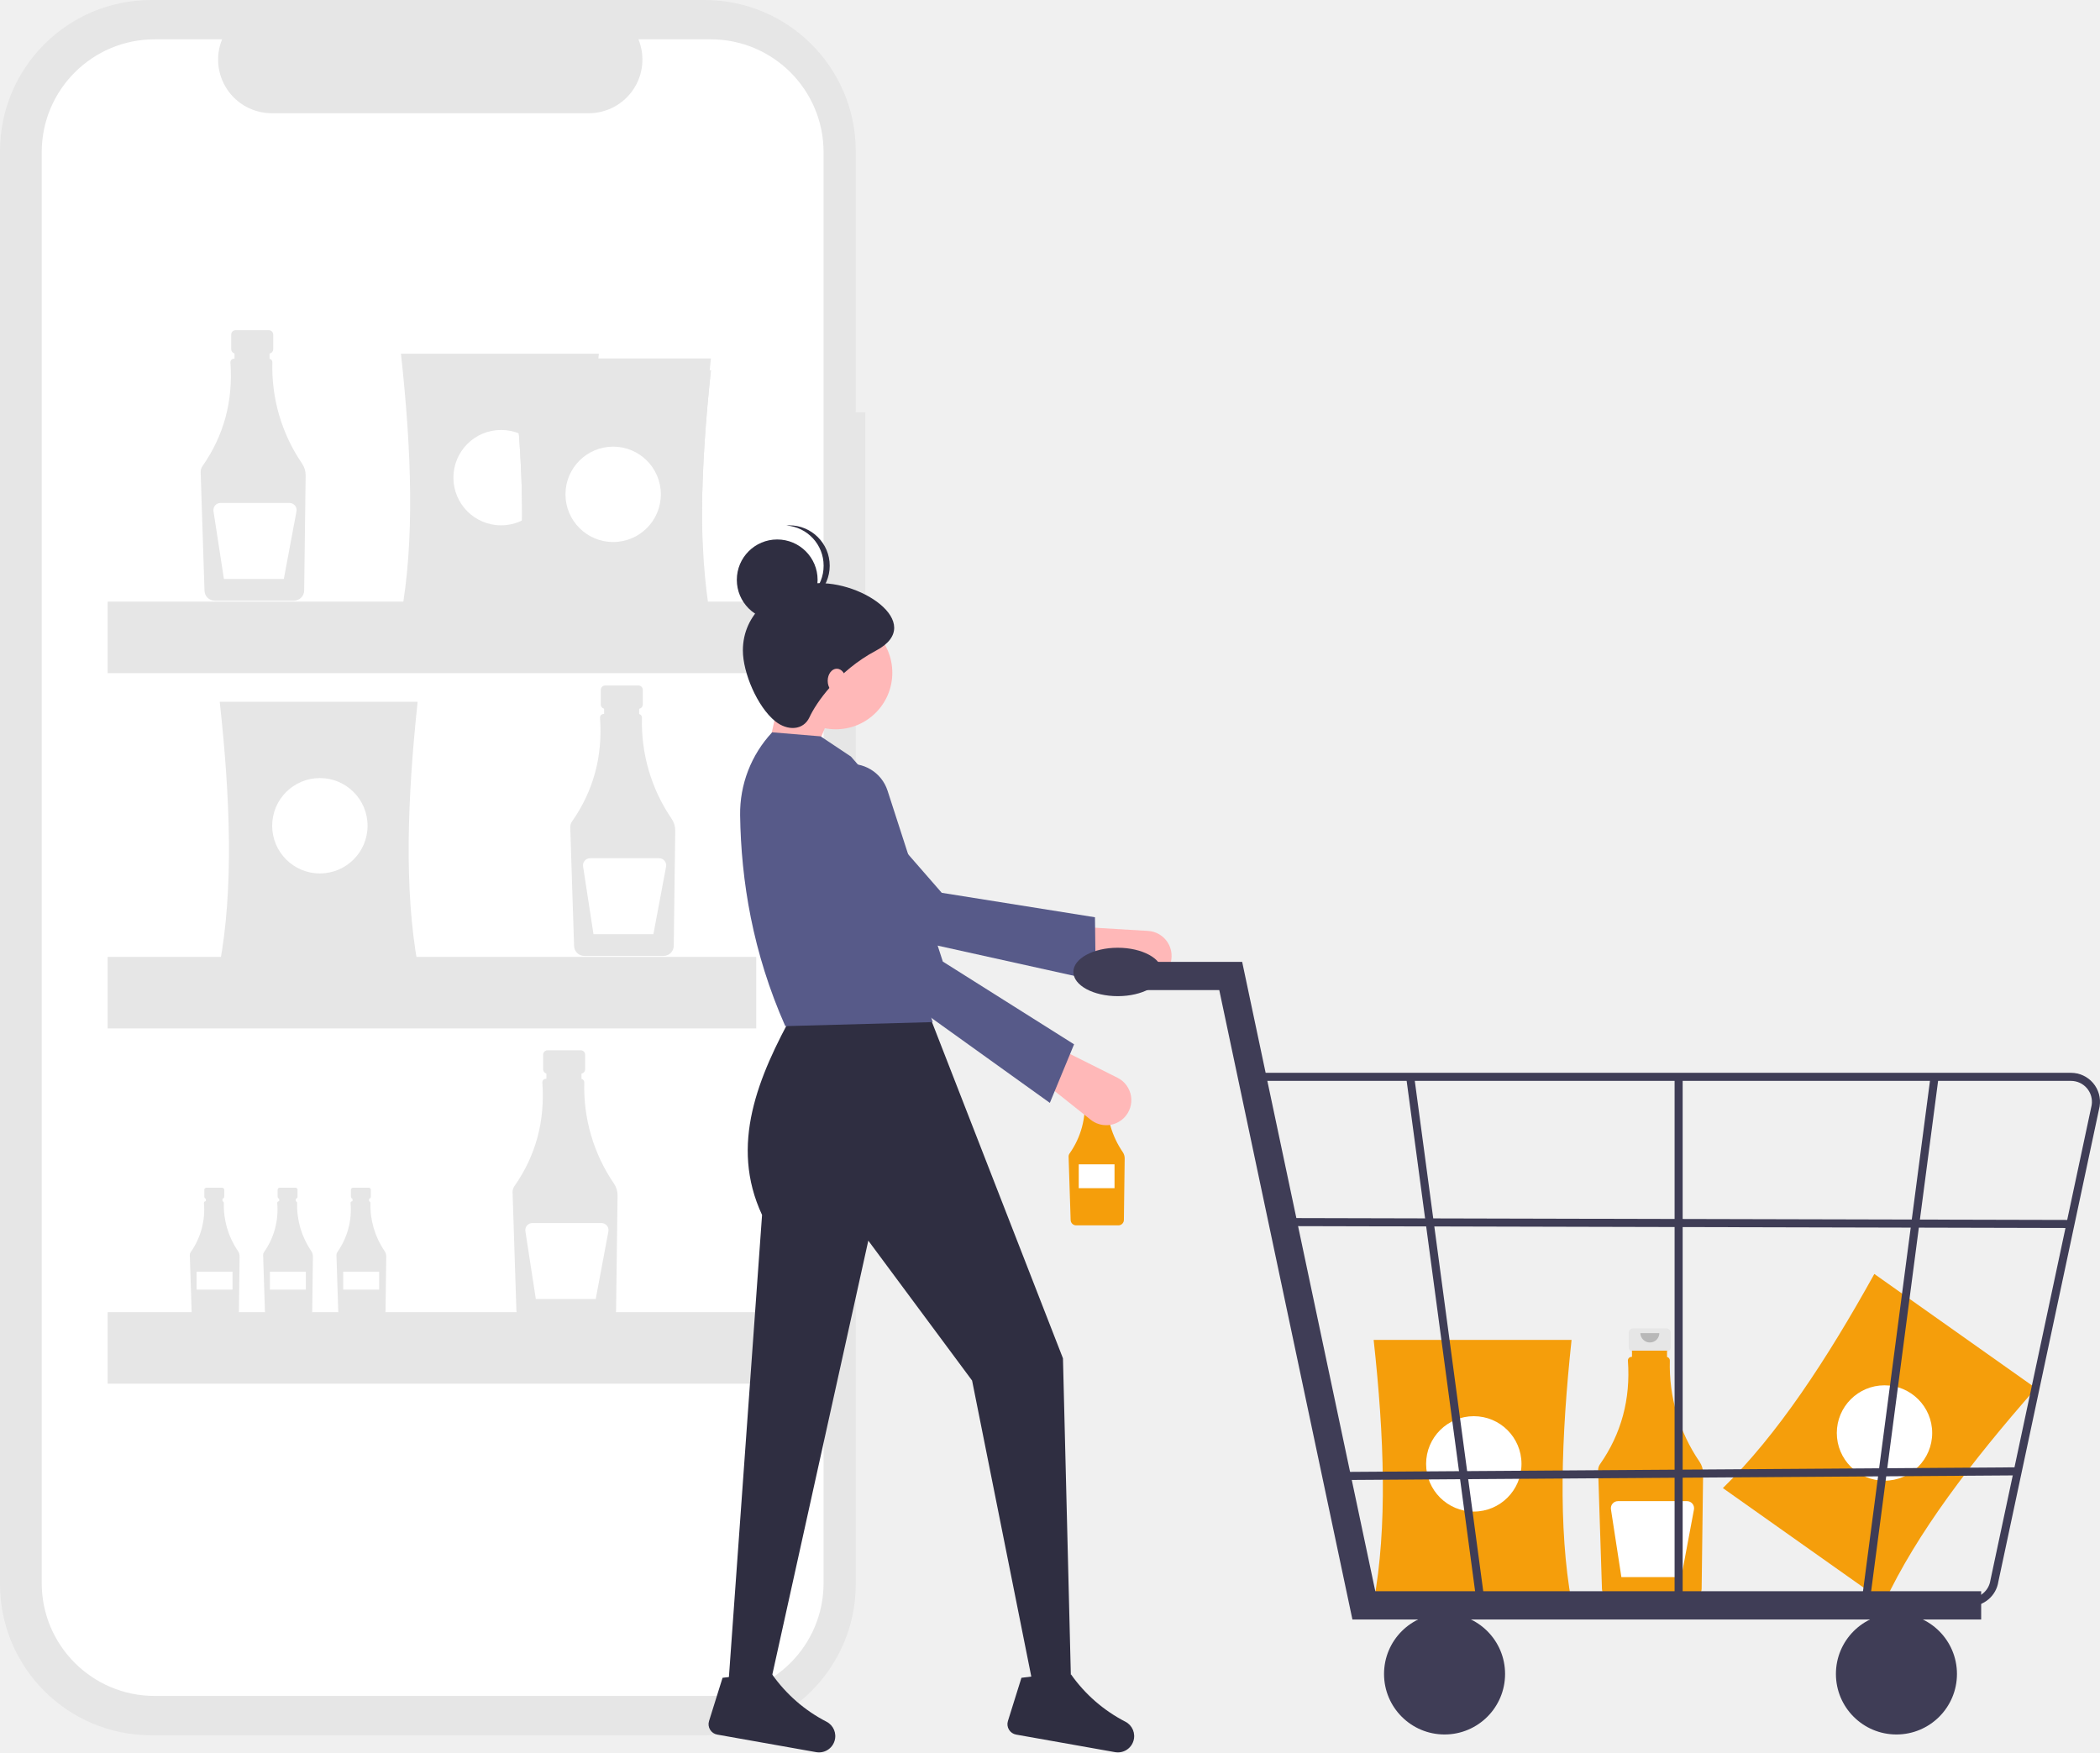
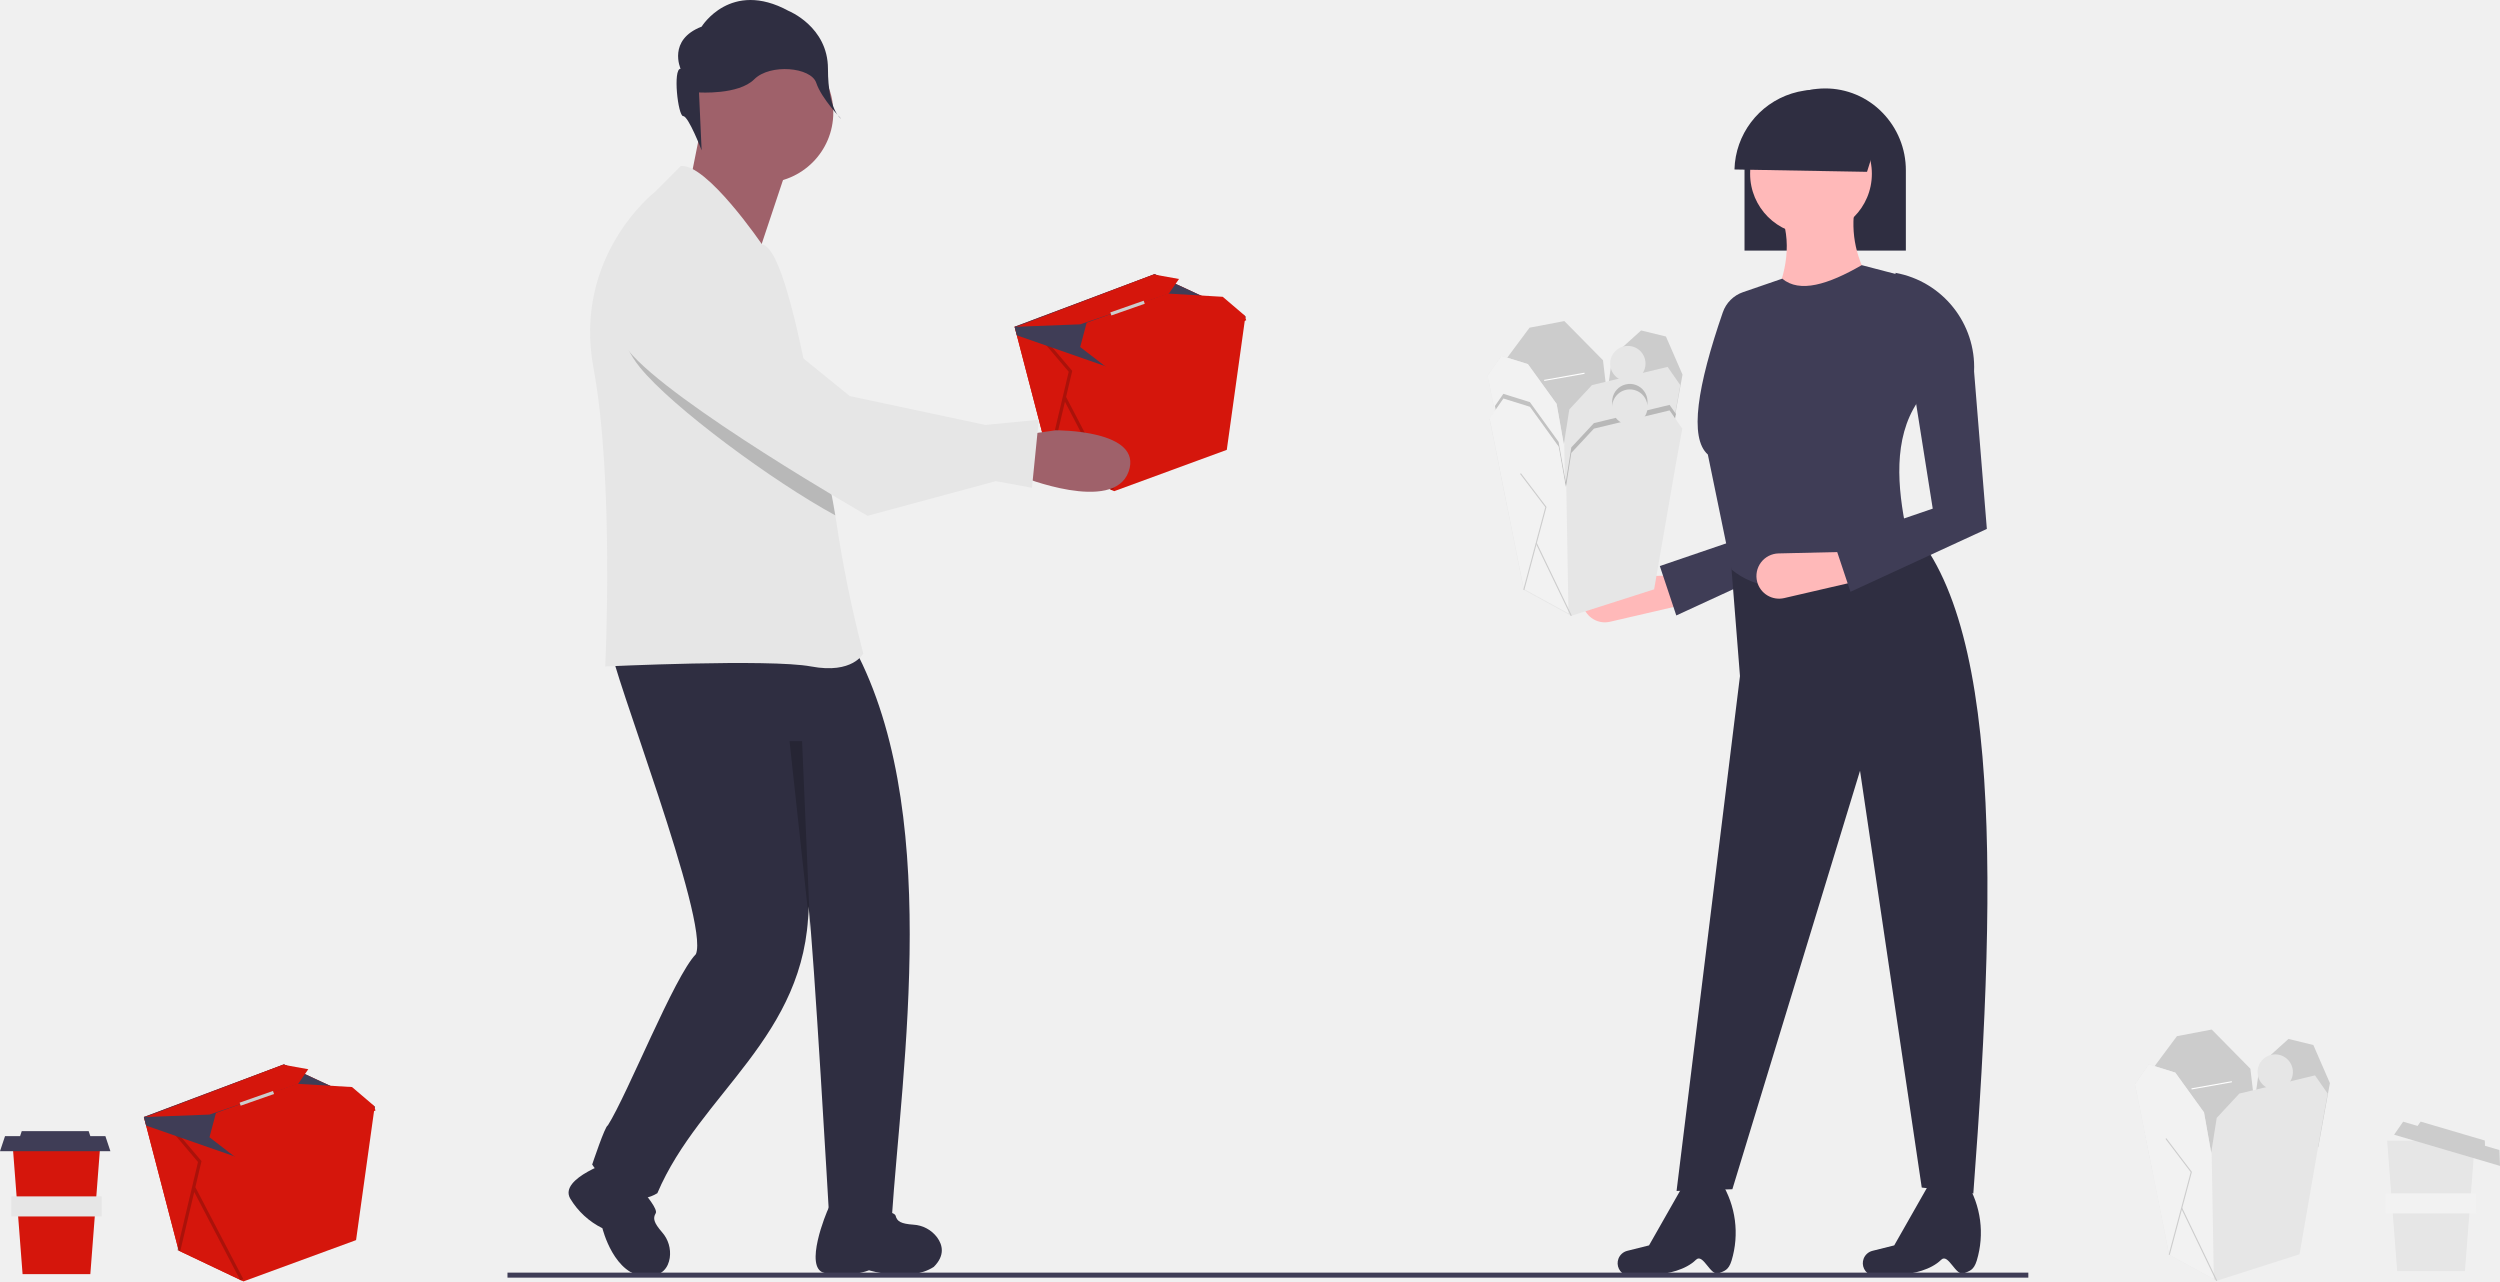
- <svg xmlns="http://www.w3.org/2000/svg" width="888" height="741.048" viewBox="0 0 888 741.048" role="img" artist="Katerina Limpitsouni" source="https://undraw.co/">
-   <path d="M521.896,253.856H517.864v-110.453a63.927,63.927,0,0,0-63.927-63.927H219.927A63.927,63.927,0,0,0,156,143.403V749.357A63.927,63.927,0,0,0,219.927,813.284H453.937a63.927,63.927,0,0,0,63.927-63.927V332.478h4.032Z" transform="translate(-156 -79.47583)" fill="#e6e6e6" />
-   <path d="M456.516,96.107h-30.546a22.681,22.681,0,0,1-21,31.247H270.91a22.681,22.681,0,0,1-21-31.247h-28.53a47.74,47.74,0,0,0-47.74,47.74V748.912a47.74,47.74,0,0,0,47.74,47.74H456.516a47.74,47.74,0,0,0,47.74-47.74V143.848A47.74,47.74,0,0,0,456.516,96.107Z" transform="translate(-156 -79.47583)" fill="#fff" />
-   <path d="M269.672,219.111H255.633a1.861,1.861,0,0,0-1.861,1.861v6.162a1.861,1.861,0,0,0,1.861,1.861h2.327v9.233h9.386v-9.233h2.327a1.861,1.861,0,0,0,1.861-1.861v-6.162A1.861,1.861,0,0,0,269.672,219.111Z" transform="translate(-156 -79.47583)" fill="#e6e6e6" />
-   <path d="M283.734,275.507a72.178,72.178,0,0,1-12.557-42.794,1.522,1.522,0,0,0-1.188-1.519v-2.663H255.162v2.626h-.204a1.521,1.521,0,0,0-1.519,1.523q0.0.055.004.111,1.752,24.425-11.833,43.808a4.193,4.193,0,0,0-.759,2.541l1.621,50.151a4.341,4.341,0,0,0,4.304,4.19h33.537a4.343,4.343,0,0,0,4.307-4.264l.625-48.693A8.788,8.788,0,0,0,283.734,275.507Z" transform="translate(-156 -79.47583)" fill="#e6e6e6" />
-   <path d="M278.425,292.166H249.234a2.997,2.997,0,0,0-2.962,3.453l4.411,28.673h25.33l5.358-28.577a2.997,2.997,0,0,0-2.946-3.549Z" transform="translate(-156 -79.47583)" fill="#fff" />
-   <path d="M425.957,369.345H411.917a1.861,1.861,0,0,0-1.861,1.861v6.162a1.861,1.861,0,0,0,1.861,1.861h2.327v9.233h9.386V379.23h2.327a1.861,1.861,0,0,0,1.861-1.861v-6.162A1.861,1.861,0,0,0,425.957,369.345Z" transform="translate(-156 -79.47583)" fill="#e6e6e6" />
-   <path d="M440.019,425.742a72.178,72.178,0,0,1-12.557-42.794,1.522,1.522,0,0,0-1.188-1.519V378.767H411.446v2.626h-.204a1.521,1.521,0,0,0-1.519,1.523q0.0.055.004.111,1.752,24.425-11.833,43.808a4.193,4.193,0,0,0-.759,2.541l1.621,50.151a4.341,4.341,0,0,0,4.304,4.19h33.537a4.343,4.343,0,0,0,4.307-4.264l.625-48.693A8.788,8.788,0,0,0,440.019,425.742Z" transform="translate(-156 -79.47583)" fill="#e6e6e6" />
-   <path d="M434.71,442.401H405.518a2.997,2.997,0,0,0-2.962,3.453l4.411,28.673h25.33l5.358-28.577a2.997,2.997,0,0,0-2.946-3.549Z" transform="translate(-156 -79.47583)" fill="#fff" />
-   <path d="M249.935,581.733h-6.659a.883.883,0,0,0-.883.883v2.923a.883.883,0,0,0,.883.883h1.104v4.38h4.452v-4.38H249.935a.883.883,0,0,0,.883-.883v-2.923A.883.883,0,0,0,249.935,581.733Z" transform="translate(-156 -79.47583)" fill="#e6e6e6" />
-   <path d="M256.605,608.484a34.237,34.237,0,0,1-5.956-20.299.722.722,0,0,0-.564-.721v-1.263H243.052v1.245h-.097a.722.722,0,0,0-.721.723q0,.026.002.053a31.246,31.246,0,0,1-5.613,20.78,1.989,1.989,0,0,0-.36,1.205l.769,23.789a2.059,2.059,0,0,0,2.042,1.988h15.908a2.06,2.06,0,0,0,2.043-2.023l.296-23.097A4.168,4.168,0,0,0,256.605,608.484Z" transform="translate(-156 -79.47583)" fill="#e6e6e6" />
-   <rect x="83.137" y="537.753" width="15.179" height="7.59" fill="#fff" />
-   <path d="M280.935,581.733h-6.659a.883.883,0,0,0-.883.883v2.923a.883.883,0,0,0,.883.883h1.104v4.38h4.452v-4.38H280.935a.883.883,0,0,0,.883-.883v-2.923A.883.883,0,0,0,280.935,581.733Z" transform="translate(-156 -79.47583)" fill="#e6e6e6" />
-   <path d="M287.605,608.484a34.237,34.237,0,0,1-5.956-20.299.722.722,0,0,0-.564-.721v-1.263H274.052v1.245h-.097a.722.722,0,0,0-.721.723q0,.026.002.053a31.246,31.246,0,0,1-5.613,20.78,1.989,1.989,0,0,0-.36,1.205l.769,23.789a2.059,2.059,0,0,0,2.042,1.988h15.908a2.06,2.06,0,0,0,2.043-2.023l.296-23.097A4.168,4.168,0,0,0,287.605,608.484Z" transform="translate(-156 -79.47583)" fill="#e6e6e6" />
-   <rect x="114.137" y="537.753" width="15.179" height="7.59" fill="#fff" />
-   <path d="M311.935,581.733h-6.659a.883.883,0,0,0-.883.883v2.923a.883.883,0,0,0,.883.883h1.104v4.38h4.452v-4.38H311.935a.883.883,0,0,0,.883-.883v-2.923A.883.883,0,0,0,311.935,581.733Z" transform="translate(-156 -79.47583)" fill="#e6e6e6" />
-   <path d="M318.605,608.484a34.237,34.237,0,0,1-5.956-20.299.722.722,0,0,0-.564-.721v-1.263H305.052v1.245h-.097a.722.722,0,0,0-.721.723q0,.026.002.053a31.246,31.246,0,0,1-5.613,20.78,1.989,1.989,0,0,0-.36,1.205l.769,23.789a2.059,2.059,0,0,0,2.042,1.988h15.908a2.06,2.06,0,0,0,2.043-2.023l.296-23.097A4.168,4.168,0,0,0,318.605,608.484Z" transform="translate(-156 -79.47583)" fill="#e6e6e6" />
-   <rect x="145.137" y="537.753" width="15.179" height="7.59" fill="#fff" />
-   <path d="M401.567,523.613H387.528a1.861,1.861,0,0,0-1.861,1.861v6.162a1.861,1.861,0,0,0,1.861,1.861h2.327v9.233h9.386v-9.233h2.327a1.861,1.861,0,0,0,1.861-1.861v-6.162A1.861,1.861,0,0,0,401.567,523.613Z" transform="translate(-156 -79.47583)" fill="#e6e6e6" />
-   <path d="M415.629,580.01a72.178,72.178,0,0,1-12.557-42.794,1.522,1.522,0,0,0-1.188-1.519v-2.663H387.057v2.626h-.204a1.521,1.521,0,0,0-1.519,1.523q0.0.055.004.111,1.752,24.425-11.833,43.808a4.193,4.193,0,0,0-.759,2.541l1.621,50.151a4.341,4.341,0,0,0,4.304,4.19h33.537a4.343,4.343,0,0,0,4.307-4.264l.625-48.693A8.788,8.788,0,0,0,415.629,580.01Z" transform="translate(-156 -79.47583)" fill="#e6e6e6" />
-   <path d="M410.32,596.668H381.129a2.997,2.997,0,0,0-2.962,3.453l4.411,28.673h25.33l5.358-28.577a2.997,2.997,0,0,0-2.946-3.549Z" transform="translate(-156 -79.47583)" fill="#fff" />
-   <path d="M409.232,339.938H325.544c5.851-31.633,4.505-69.832,0-110.911h83.688C404.847,270.107,403.536,308.305,409.232,339.938Z" transform="translate(-156 -79.47583)" fill="#e6e6e6" />
-   <circle cx="211.892" cy="201.982" r="20.166" fill="#fff" />
-   <path d="M332.602,487.148H248.914c5.851-31.633,4.505-69.832,0-110.911H332.602C328.217,417.316,326.907,455.515,332.602,487.148Z" transform="translate(-156 -79.47583)" fill="#e6e6e6" />
-   <circle cx="135.262" cy="349.192" r="20.166" fill="#fff" />
-   <path d="M456.621,346.996H372.933c5.851-31.633,4.505-69.832,0-110.911h83.688C452.236,277.165,450.926,315.363,456.621,346.996Z" transform="translate(-156 -79.47583)" fill="#e6e6e6" />
-   <circle cx="259.281" cy="209.04" r="20.166" fill="#fff" />
-   <path d="M456.621,341.955H372.933c5.851-31.633,4.505-69.832,0-110.911h83.688C452.236,272.123,450.926,310.322,456.621,341.955Z" transform="translate(-156 -79.47583)" fill="#e6e6e6" />
-   <circle cx="259.281" cy="203.998" r="20.166" fill="#fff" />
-   <path d="M456.621,346.996H372.933c5.851-31.633,4.505-69.832,0-110.911h83.688C452.236,277.165,450.926,315.363,456.621,346.996Z" transform="translate(-156 -79.47583)" fill="#e6e6e6" />
-   <circle cx="259.281" cy="209.04" r="20.166" fill="#fff" />
-   <rect x="45.525" y="254.413" width="274.254" height="30.249" fill="#e6e6e6" />
-   <rect x="45.525" y="404.647" width="274.254" height="30.249" fill="#e6e6e6" />
-   <rect x="45.525" y="554.882" width="274.254" height="30.249" fill="#e6e6e6" />
-   <path d="M952.855,757.075l-68.325-48.326c23.044-22.448,44.002-54.411,64.046-90.551l68.325,48.326C989.599,697.53,966.471,727.96,952.855,757.075Z" transform="translate(-156 -79.47583)" fill="#f59e0b" />
-   <circle cx="796.873" cy="605.982" r="20.166" fill="#fff" />
-   <path d="M623.262,536.554h-7.5a.994.994,0,0,0-.994.994v3.292a.994.994,0,0,0,.994.994h1.243v4.932h5.014v-4.932h1.243a.994.994,0,0,0,.994-.994v-3.292A.994.994,0,0,0,623.262,536.554Z" transform="translate(-156 -79.47583)" fill="#e6e6e6" />
-   <path d="M630.774,566.682a38.558,38.558,0,0,1-6.708-22.861.813.813,0,0,0-.635-.812v-1.422h-7.921v1.403h-.109a.813.813,0,0,0-.812.814q0,.03.002.059a35.189,35.189,0,0,1-6.322,23.403,2.24,2.24,0,0,0-.405,1.357l.866,26.792a2.319,2.319,0,0,0,2.299,2.238h17.916a2.32,2.32,0,0,0,2.301-2.278l.334-26.012A4.695,4.695,0,0,0,630.774,566.682Z" transform="translate(-156 -79.47583)" fill="#f59e0b" />
-   <path d="M621.699,537.627a2.145,2.145,0,0,1-4.291,0" transform="translate(-156 -79.47583)" opacity="0.2" style="isolation:isolate" />
-   <rect x="456.161" y="492.368" width="15.124" height="10.083" fill="#fff" />
-   <path d="M860.602,641.218H846.563a1.861,1.861,0,0,0-1.861,1.861v6.162a1.861,1.861,0,0,0,1.861,1.861h2.327v9.233h9.386v-9.233h2.327a1.861,1.861,0,0,0,1.861-1.861V643.079A1.861,1.861,0,0,0,860.602,641.218Z" transform="translate(-156 -79.47583)" fill="#e6e6e6" />
-   <path d="M874.664,697.615a72.178,72.178,0,0,1-12.557-42.794,1.522,1.522,0,0,0-1.188-1.519v-2.663H846.092v2.626h-.204a1.521,1.521,0,0,0-1.519,1.523q0.0.055.004.111,1.752,24.425-11.833,43.808a4.193,4.193,0,0,0-.759,2.541l1.621,50.151a4.341,4.341,0,0,0,4.304,4.19h33.537a4.343,4.343,0,0,0,4.307-4.264l.625-48.693A8.788,8.788,0,0,0,874.664,697.615Z" transform="translate(-156 -79.47583)" fill="#f59e0b" />
-   <path d="M857.676,643.226a4.016,4.016,0,0,1-8.031,0" transform="translate(-156 -79.47583)" opacity="0.2" style="isolation:isolate" />
-   <path d="M869.355,714.273H840.164a2.997,2.997,0,0,0-2.962,3.453l4.411,28.673h25.33l5.358-28.577a2.997,2.997,0,0,0-2.946-3.549Z" transform="translate(-156 -79.47583)" fill="#fff" />
-   <path d="M820.546,756.996H736.858c5.851-31.633,4.505-69.832,0-110.911H820.546C816.161,687.164,814.851,725.362,820.546,756.996Z" transform="translate(-156 -79.47583)" fill="#f59e0b" />
-   <circle cx="623.206" cy="619.039" r="20.166" fill="#fff" />
-   <polygon points="322.243 328.466 341.03 326.758 352.986 297.724 331.637 285.768 322.243 328.466" fill="#ffb8b8" />
-   <path d="M650.66,487.65v0a10.593,10.593,0,0,0-9.202-14.517l-29.17-1.739-4.295,14.282,30.029,8.247A10.593,10.593,0,0,0,650.66,487.65Z" transform="translate(-156 -79.47583)" fill="#ffb8b8" />
-   <path d="M619.339,494.163l-.321-26.8-64.793-10.339L504.31,399.777a16.338,16.338,0,0,0-21.294-2.912l0,0a16.338,16.338,0,0,0-2.846,24.922l41.18,50.678Z" transform="translate(-156 -79.47583)" fill="#575a89" />
-   <path d="M463.726,795.643h17.079L523.168,604.109l43.887,59.169,25.619,128.095h16.225l-3.416-137.488-57.216-146.882H491.906c-15.402,27.874-27.485,56.608-13.663,86.251Z" transform="translate(-156 -79.47583)" fill="#2f2e41" />
-   <path d="M582.204,807.276a4.457,4.457,0,0,0,3.476,5.718l41.793,7.417a6.876,6.876,0,0,0,7.801-4.713h0a6.834,6.834,0,0,0-3.342-8.126,63.902,63.902,0,0,1-23.048-20.038c-4.593,4.277-9.727,3.875-15.179.723l-5.782.723Z" transform="translate(-156 -79.47583)" fill="#2f2e41" />
-   <path d="M455.818,807.276a4.457,4.457,0,0,0,3.476,5.718l41.793,7.417a6.876,6.876,0,0,0,7.801-4.713h0a6.834,6.834,0,0,0-3.342-8.126,63.902,63.902,0,0,1-23.048-20.038c-4.593,4.277-9.727,3.875-15.179.723l-5.782.723Z" transform="translate(-156 -79.47583)" fill="#2f2e41" />
-   <circle cx="353.413" cy="284.487" r="23.911" fill="#ffb8b8" />
-   <path d="M488.064,513.407,550.403,511.699l-18.308-57.62c11.377-18.239-.073-36.46-16.278-54.677l-12.809-8.54-20.495-1.708h0a50.314,50.314,0,0,0-13.549,35.05C469.369,452.032,474.297,482.324,488.064,513.407Z" transform="translate(-156 -79.47583)" fill="#575a89" />
-   <path d="M631.291,552.192h0a10.593,10.593,0,0,0-2.749-16.966L602.409,522.151l-9.567,11.441,24.363,19.395A10.593,10.593,0,0,0,631.291,552.192Z" transform="translate(-156 -79.47583)" fill="#ffb8b8" />
-   <path d="M599.933,545.858l10.248-24.765-55.502-34.994-23.37-72.268a16.338,16.338,0,0,0-18.432-11.054h0a16.338,16.338,0,0,0-12.421,21.793l17.923,62.791Z" transform="translate(-156 -79.47583)" fill="#575a89" />
-   <path d="M470.13,354.569c0,9.304,6.042,23.712,13.663,29.889,5.128,4.156,11.905,3.981,14.517-1.708,2.68-5.836,11.919-19.552,28.181-28.181,21.678-11.503-7.688-31.182-28.181-28.181C482.911,328.643,470.13,339.005,470.13,354.569Z" transform="translate(-156 -79.47583)" fill="#2f2e41" />
-   <circle cx="328.648" cy="245.205" r="17.079" fill="#2f2e41" />
-   <path d="M504.289,318.703a17.069,17.069,0,0,0-15.798-17.015c.424-.032.849-.065,1.281-.065a17.079,17.079,0,0,1,0,34.159c-.432,0-.857-.033-1.281-.065A17.069,17.069,0,0,0,504.289,318.703Z" transform="translate(-156 -79.47583)" fill="#2f2e41" />
-   <ellipse cx="353.84" cy="287.903" rx="3.843" ry="5.124" fill="#ffb8b8" />
-   <polygon points="837.751 684.845 571.879 684.845 515.578 418.694 467.529 418.694 467.529 406.752 525.258 406.752 581.559 672.902 837.751 672.902 837.751 684.845" fill="#3f3d56" />
-   <circle cx="610.841" cy="707.877" r="25.591" fill="#3f3d56" />
-   <circle cx="801.923" cy="707.877" r="25.591" fill="#3f3d56" />
-   <path d="M988.903,758.697H730.225L684.584,533.145h347.151a12.265,12.265,0,0,1,12.116,14.167l-42.833,201.025A12.204,12.204,0,0,1,988.903,758.697Zm-255.869-3.412H988.903a8.806,8.806,0,0,0,8.742-7.477l42.833-201.025a8.85,8.85,0,0,0-8.744-10.225H688.726Z" transform="translate(-156 -79.47583)" fill="#3f3d56" />
-   <polygon points="624.513 678.499 594.623 455.653 597.989 455.097 627.879 677.943 624.513 678.499" fill="#3f3d56" />
-   <polygon points="790.712 676.788 787.343 676.242 816.36 455.102 819.729 455.648 790.712 676.788" fill="#3f3d56" />
-   <rect x="708.115" y="455.375" width="3.412" height="222.846" fill="#3f3d56" />
-   <rect x="865.451" y="431.522" width="3.412" height="330.296" transform="translate(112.3889 1382.904) rotate(-89.86127)" fill="#3f3d56" />
-   <rect x="718.838" y="700.962" width="290.178" height="3.412" transform="translate(-160.7831 -73.5538) rotate(-0.39166)" fill="#3f3d56" />
-   <ellipse cx="472.648" cy="411.017" rx="18.767" ry="10.237" fill="#3f3d56" />
+ <svg xmlns="http://www.w3.org/2000/svg" width="996.312" height="510.676" viewBox="0 0 996.312 510.676" role="img" artist="Katerina Limpitsouni" source="https://undraw.co/">
+   <polygon points="496.326 126.028 496.3 126.202 496.229 126.705 488.902 179.283 444.038 195.744 443.335 195.408 418.217 183.479 405.229 133.645 404.339 130.224 404.61 130.12 460.176 109.244 496.293 126.008 496.326 126.028" fill="#d5160c" />
+   <polygon points="443.335 195.408 418.217 183.479 404.339 130.224 404.61 130.12 440.811 145.393 443.335 195.408" fill="#d5160c" />
+   <polygon points="443.965 194.8 424.859 158.186 427.313 147.806 415.756 134.197 414.772 135.033 425.906 148.144 417.589 183.33 418.846 183.628 424.405 160.107 442.82 195.397 443.965 194.8" opacity="0.2" />
+   <polygon points="496.326 126.673 496.229 126.705 440.811 146.039 405.229 133.645 404.339 130.224 404.61 130.12 460.176 109.244 496.293 126.008 496.3 126.202 496.326 126.673" fill="#3f3d56" />
+   <polygon points="441.779 147.007 430.482 138.293 433.064 128.61 465.34 116.99 487.288 118.281 496.003 125.705 496.648 127.641 441.779 147.007" fill="#d5160c" />
+   <polygon points="404.984 130.224 430.482 129.255 444.295 124.567 465.831 116.99 469.859 111.181 459.809 109.382 404.984 130.224" fill="#d5160c" />
+   <rect x="544.15" y="316.795" width="14.09" height="1.291" transform="translate(-175.8629 5.76571) rotate(-19.33759)" fill="#ccc" />
+   <polygon points="280.668 44.344 274.435 75.507 303.521 97.322 317.026 56.809 280.668 44.344" fill="#9f616a" />
+   <circle cx="304.041" cy="44.863" r="28.047" fill="#9f616a" />
+   <path d="M345.116,452.035c.128,9.049,39.539,109.757,34.067,122.871-8.626,8.817-27.18,55.747-35.106,68.267-1.038-.001-6.232,15.581-6.232,15.581s12.465,19.737,25.97,11.427c16.98-39.937,59.506-62.211,60.257-114.263,2.053,16.443,8.112,121.989,8.112,121.989s-1.162.493,25,3c4.062-61.258,20.66-165.475-16.5-230.949C429.258,444.764,345.116,452.035,345.116,452.035Z" transform="translate(-101.844 -194.6622)" fill="#2f2e41" />
+   <path d="M432.181,675.852c-1.214,2.335-9.924,23.893-1.998,26.054,9.14,2.493,18-1,18-1s16,5,25.792-1.355c4.57-4.57,3.531-8.725,1.35-11.737a12.723,12.723,0,0,0-9.439-5.088c-4.969-.354-6.547-1.275-7.116-3.552C457.939,675.852,432.181,675.852,432.181,675.852Z" transform="translate(-101.844 -194.6622)" fill="#2f2e41" />
+   <path d="M346.708,657.027s-22.327,7.05-17.626,15.276a30.913,30.913,0,0,0,12.838,11.839s4.656,19.196,17.582,19.196c6.463,0,8.666-3.672,9.254-7.344a12.723,12.723,0,0,0-3.077-10.272c-3.263-3.764-3.728-5.531-2.52-7.544C364.922,675.241,346.708,657.027,346.708,657.027Z" transform="translate(-101.844 -194.6622)" fill="#2f2e41" />
+   <path d="M445.883,455.076s-4.16,8.31-20.78,5.19c-16.62-3.11-82.06,0-82.06,0s3.63-74.27-4.68-118.94,24.41-70.12,24.41-70.12l10.39-10.39c10.39-1.03,32.33,31.21,32.33,31.21,7.22,1.21,13.96,31.9,19.71,60.94.34,1.66.66,3.3.98,4.94,2.65,13.54,6.34,28.61,8.55,42.14.16.96.31,1.91.45,2.86A494.563,494.563,0,0,0,445.883,455.076Z" transform="translate(-101.844 -194.6622)" fill="#e6e6e6" />
+   <path d="M373.073,222.061s-5.244-11.537,8.39-16.78c0,0,11.537-18.878,34.61-6.293,0,0,15.732,6.293,15.732,23.073s5.244,19.927,5.244,19.927-7.809-8.011-9.907-14.304-18.41-7.72-24.703-1.428-22.024,5.244-22.024,5.244l1.049,23.073s-5.244-13.634-7.341-13.634S369.927,222.061,373.073,222.061Z" transform="translate(-101.844 -194.6622)" fill="#2f2e41" />
+   <path d="M434.733,400.046c-24.78-13.47-64.92-43.01-77.87-58.99-17.07-21.05,1.55-37.05,1.55-37.05,21.11-13.32,46.35,32.38,46.35,32.38l20.44,16.58c.34,1.66.66,3.3.98,4.94C428.833,371.446,432.523,386.516,434.733,400.046Z" transform="translate(-101.844 -194.6622)" opacity="0.2" />
+   <path d="M508.706,384.524s36.84,14.956,42.903-1.856-29.086-16.523-29.086-16.523l-13.799,1.955Z" transform="translate(-101.844 -194.6622)" fill="#9f616a" />
+   <path d="M353.691,297.165s-18.611,16.009-1.553,37.052,95.451,66.004,95.451,66.004l51.064-13.804,14.451,2.644,2.724-27.131-21.289,2.078L440.497,352.503l-34.46-27.961S374.795,283.852,353.691,297.165Z" transform="translate(-101.844 -194.6622)" fill="#e6e6e6" />
+   <polygon points="319.646 295.362 322.902 371.443 314.646 295.362 319.646 295.362" opacity="0.2" />
+   <path d="M773.026,435.601l-29.558,6.849a9.017,9.017,0,0,1-10.759-6.5v0a9.017,9.017,0,0,1,8.514-11.3l28.551-.664Z" transform="translate(-101.844 -194.6622)" fill="#ffb9b9" />
+   <path d="M769.887,439.939l-6.565-19.694L802.678,406.802l-10.445-91.986h0c18.806,3.419,27.757,18.208,26.918,37.304l5.091,62.769Z" transform="translate(-101.844 -194.6622)" fill="#3f3d56" />
+   <path d="M797.079,294.536h64.298V262.56a32.8,32.8,0,0,0-9.417-23.088,31.691,31.691,0,0,0-22.734-9.566,32.199,32.199,0,0,0-32.137,31.8c-.005.293-.01.571-.01.854Z" transform="translate(-101.844 -194.6622)" fill="#2f2e41" />
+   <path d="M888.262,670.292l-20.554-2.359L843.111,501.82,792.233,668.608l-22.238.674,25.271-205.199L791.559,417.247l63.009-19.88C899.194,428.521,898.271,538.555,888.262,670.292Z" transform="translate(-101.844 -194.6622)" fill="#2f2e41" />
+   <circle cx="721.725" cy="69.275" r="24.26" fill="#ffb9b9" />
+   <path d="M847.829,307.74l-41.107,10.782c6.926-13.319,9.142-25.753,5.391-37.064l28.977-4.717A42.278,42.278,0,0,0,847.829,307.74Z" transform="translate(-101.844 -194.6622)" fill="#ffb9b9" />
+   <path d="M861.643,406.465c-23.056,14.663-49.914,31.507-69.747,15.162l-9.434-45.824c-7.499-6.679-4.173-27.288,5.964-56.664a12.994,12.994,0,0,1,8.055-8.046l15.632-5.374c6.928,5.826,18.284,2.351,31.673-5.391l15.499,4.043,6.739,50.542C856.296,369.487,857.995,388.894,861.643,406.465Z" transform="translate(-101.844 -194.6622)" fill="#3f3d56" />
+   <path d="M842.436,426.166l-29.558,6.849a9.017,9.017,0,0,1-10.759-6.5v0a9.017,9.017,0,0,1,8.514-11.3l28.551-.664Z" transform="translate(-101.844 -194.6622)" fill="#ffb9b9" />
+   <path d="M884.69,702.051c-3.452,1.575-6.344-8.189-9.255-5.327-8.145,8.004-27.683,6.21-27.683,6.21a5.091,5.091,0,0,1-3.209-6.635h0a5.091,5.091,0,0,1,3.532-3.152l8.662-2.165,13.6-23.918,14.822-1.876.374.612a38.217,38.217,0,0,1,4.095,31.25C888.396,700.999,886.718,701.125,884.69,702.051Z" transform="translate(-101.844 -194.6622)" fill="#2f2e41" />
+   <path d="M786.976,702.051c-3.452,1.575-6.344-8.189-9.255-5.327-8.145,8.004-27.683,6.21-27.683,6.21a5.091,5.091,0,0,1-3.209-6.635h0a5.091,5.091,0,0,1,3.532-3.152l8.662-2.165,13.6-23.918,14.822-1.876.374.612a38.217,38.217,0,0,1,4.095,31.25C790.682,700.999,789.004,701.125,786.976,702.051Z" transform="translate(-101.844 -194.6622)" fill="#2f2e41" />
+   <path d="M852.009,243.703l-6.11,19.44-52.826-.939a32.656,32.656,0,0,1,58.936-18.501Z" transform="translate(-101.844 -194.6622)" fill="#2f2e41" />
+   <path d="M839.298,430.504l-6.565-19.694,39.355-13.443-14.887-93.979h0a38.237,38.237,0,0,1,31.36,39.297l5.091,62.769Z" transform="translate(-101.844 -194.6622)" fill="#3f3d56" />
+   <polygon points="643.455 182.748 602.522 191.551 594.159 151.278 609.564 130.591 623.428 127.95 638.833 143.575 643.455 182.748" fill="#ccc" />
+   <polygon points="624.529 184.504 599.879 184.504 596.519 167.914 592.839 149.734 598.339 141.814 608.909 145.114 620.349 160.964 623.219 177.114 623.419 178.264 624.529 184.504" fill="#e6e6e6" />
+   <polygon points="665.902 174.825 637.513 178.126 642.575 142.035 654.018 131.691 663.921 134.112 670.524 149.297 665.902 174.825" fill="#ccc" />
+   <polygon points="669.639 153.474 666.999 168.004 658.419 217.514 625.409 228.084 624.269 227.464 606.479 217.734 596.469 167.894 596.519 167.914 622.989 178.564 623.219 177.114 623.379 176.064 625.409 163.164 634.429 153.474 664.579 146.214 669.639 153.474" fill="#e6e6e6" />
+   <circle cx="648.737" cy="144.896" r="7.042" fill="#e6e6e6" />
+   <rect x="717.114" y="344.619" width="16.318" height="0.44" transform="translate(-151.0674 -62.16848) rotate(-10.09713)" fill="#fff" />
+   <polygon points="624.269 227.464 606.479 217.734 596.469 167.894 596.519 167.914 592.839 149.734 598.339 141.814 608.909 145.114 620.349 160.964 623.219 177.114 623.379 176.064 623.419 178.264 623.529 184.504 624.269 227.464" fill="#f2f2f2" />
+   <polygon points="606.696 217.796 606.27 217.682 615.045 184.776 604.997 171.529 605.348 171.263 615.526 184.681 606.696 217.796" fill="#ccc" />
+   <rect x="720.054" y="392.175" width="0.44" height="32.163" transform="translate(-207.6544 158.3469) rotate(-25.7187)" fill="#ccc" />
+   <path d="M769.751,359.651l-1.653,9.131-.084.009-7.399,42.685-33.011,10.563-.198.095-.132-.275-18.596-10.163-.213-.057.114-.431L698.666,361.849l.051.02-1.098-5.418.821-1.182,2.537-3.653,10.563,3.301L722.984,370.762l.167.942,1.202,6.761.482,2.716,1.019,5.737.968-6.164.348-2.218.876-5.572,9.023-9.683,4.012-.966,2.793-.673,3.842-.924a7.042,7.042,0,1,1,9.655-2.326l9.848-2.372,2.427,3.484Z" transform="translate(-101.844 -194.6622)" opacity="0.2" />
+   <polygon points="625.321 201.848 600.673 201.848 593.631 167.077 599.133 159.154 609.696 162.455 621.14 178.3 625.321 201.848" fill="#e6e6e6" />
+   <polygon points="659.212 234.859 626.201 245.422 607.275 235.079 597.262 185.233 623.781 195.906 626.201 180.501 635.224 170.818 665.374 163.556 670.436 170.818 667.795 185.343 659.212 234.859" fill="#e6e6e6" />
+   <circle cx="649.529" cy="162.235" r="7.042" fill="#e6e6e6" />
+   <polygon points="625.079 244.464 607.289 234.734 597.279 184.894 597.329 184.914 593.649 166.734 599.149 158.814 609.719 162.114 621.159 177.964 624.029 194.114 624.189 193.064 624.229 195.264 624.339 201.504 625.079 244.464" fill="#f2f2f2" />
+   <polygon points="607.488 235.135 607.063 235.022 615.838 202.115 605.789 188.868 606.14 188.602 616.319 202.021 607.488 235.135" fill="#ccc" />
+   <rect x="720.847" y="409.514" width="0.44" height="32.163" transform="translate(-215.1006 160.4085) rotate(-25.7187)" fill="#ccc" />
+   <polygon points="901.455 465.094 860.522 473.897 852.159 433.624 867.564 412.937 881.428 410.296 896.833 425.921 901.455 465.094" fill="#ccc" />
+   <polygon points="882.529 466.85 857.879 466.85 854.519 450.26 850.839 432.08 856.339 424.16 866.909 427.46 878.349 443.31 881.219 459.46 881.419 460.61 882.529 466.85" fill="#e6e6e6" />
+   <polygon points="923.902 457.171 895.513 460.473 900.575 424.381 912.018 414.038 921.921 416.458 928.524 431.643 923.902 457.171" fill="#ccc" />
+   <polygon points="927.639 435.82 924.999 450.35 916.419 499.86 883.409 510.43 882.269 509.81 864.479 500.08 854.469 450.24 854.519 450.26 880.989 460.91 881.219 459.46 881.379 458.41 883.409 445.51 892.429 435.82 922.579 428.56 927.639 435.82" fill="#e6e6e6" />
+   <circle cx="906.737" cy="427.242" r="7.042" fill="#e6e6e6" />
+   <rect x="975.114" y="626.966" width="16.318" height="0.44" transform="translate(-196.5717 -12.56361) rotate(-10.09713)" fill="#fff" />
+   <polygon points="882.269 509.81 864.479 500.08 854.469 450.24 854.519 450.26 850.839 432.08 856.339 424.16 866.909 427.46 878.349 443.31 881.219 459.46 881.379 458.41 881.419 460.61 881.529 466.85 882.269 509.81" fill="#f2f2f2" />
+   <polygon points="864.696 500.142 864.27 500.029 873.045 467.122 862.997 453.875 863.348 453.609 873.526 467.027 864.696 500.142" fill="#ccc" />
+   <rect x="978.054" y="674.521" width="0.44" height="32.163" transform="translate(-304.6208 298.2773) rotate(-25.7187)" fill="#ccc" />
+   <polygon points="982.339 506.59 955.339 506.59 951.339 454.59 986.339 454.59 982.339 506.59" fill="#e6e6e6" />
+   <rect x="950.839" y="475.59" width="36" height="8" fill="#f2f2f2" />
+   <polygon points="996.089 458.323 990.333 456.628 990.259 454.521 964.679 446.986 963.474 448.716 957.719 447.021 954.105 452.211 996.312 464.644 996.089 458.323" fill="#ccc" />
+   <polygon points="149.326 440.959 149.3 441.133 149.229 441.637 141.902 494.215 97.038 510.676 96.335 510.34 71.217 498.411 58.229 448.576 57.339 445.155 57.61 445.052 113.176 424.176 149.293 440.94 149.326 440.959" fill="#d5160c" />
+   <polygon points="96.335 510.34 71.217 498.411 57.339 445.155 57.61 445.052 93.811 460.325 96.335 510.34" fill="#d5160c" />
+   <polygon points="96.965 509.731 77.859 473.117 80.313 462.738 68.756 449.128 67.772 449.964 78.906 463.076 70.589 498.262 71.846 498.559 77.405 475.039 95.82 510.329 96.965 509.731" opacity="0.2" />
+   <polygon points="149.326 441.605 149.229 441.637 93.811 460.97 58.229 448.576 57.339 445.155 57.61 445.052 113.176 424.176 149.293 440.94 149.3 441.133 149.326 441.605" fill="#3f3d56" />
+   <polygon points="94.779 461.939 83.482 453.224 86.064 443.541 118.34 431.922 140.288 433.213 149.003 440.636 149.648 442.573 94.779 461.939" fill="#d5160c" />
+   <polygon points="57.984 445.155 83.482 444.187 97.295 439.498 118.831 431.922 122.859 426.112 112.809 424.314 57.984 445.155" fill="#d5160c" />
+   <rect x="197.15" y="631.726" width="14.09" height="1.291" transform="translate(-299.7236 -91.37041) rotate(-19.33759)" fill="#ccc" />
+   <polygon points="36 507.786 9 507.786 5 455.786 40 455.786 36 507.786" fill="#d5160c" />
+   <rect x="4.5" y="476.786" width="36" height="8" fill="#e6e6e6" />
+   <polygon points="42 452.786 36 452.786 35.333 450.786 8.667 450.786 8 452.786 2 452.786 0 458.786 44 458.786 42 452.786" fill="#3f3d56" />
+   <rect x="202.243" y="507.173" width="606.096" height="2" fill="#3f3d56" />
</svg>
